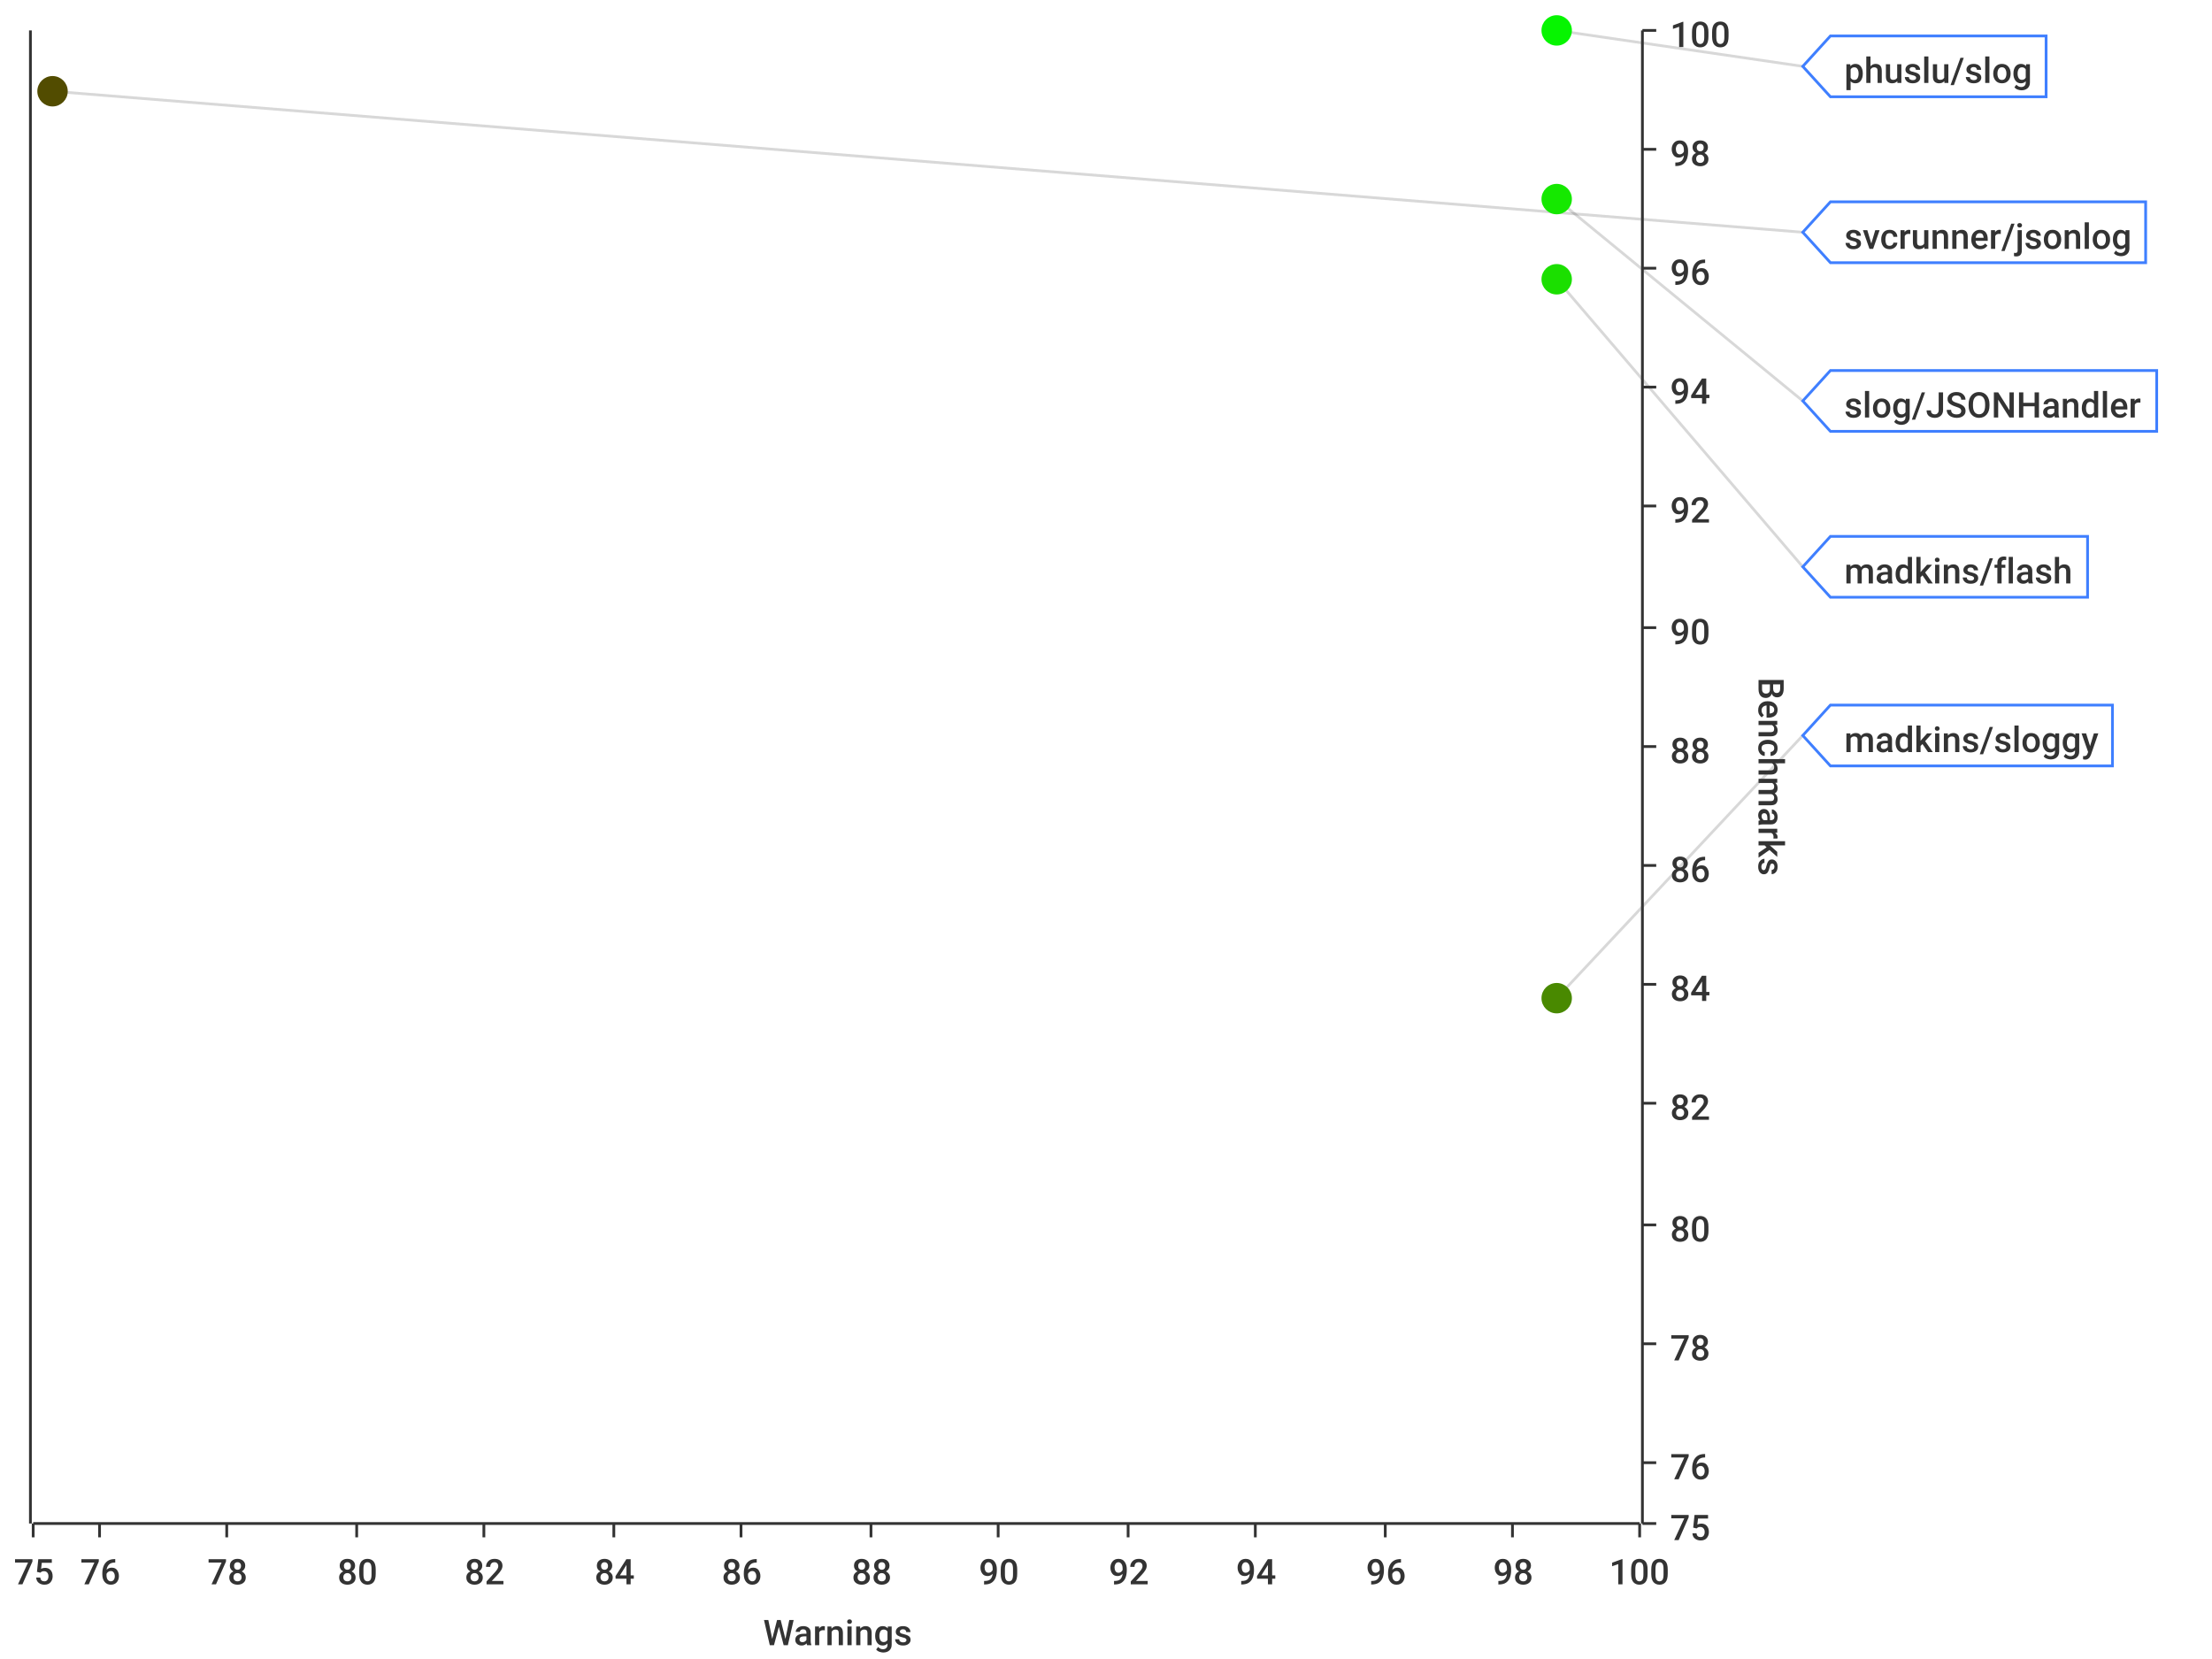
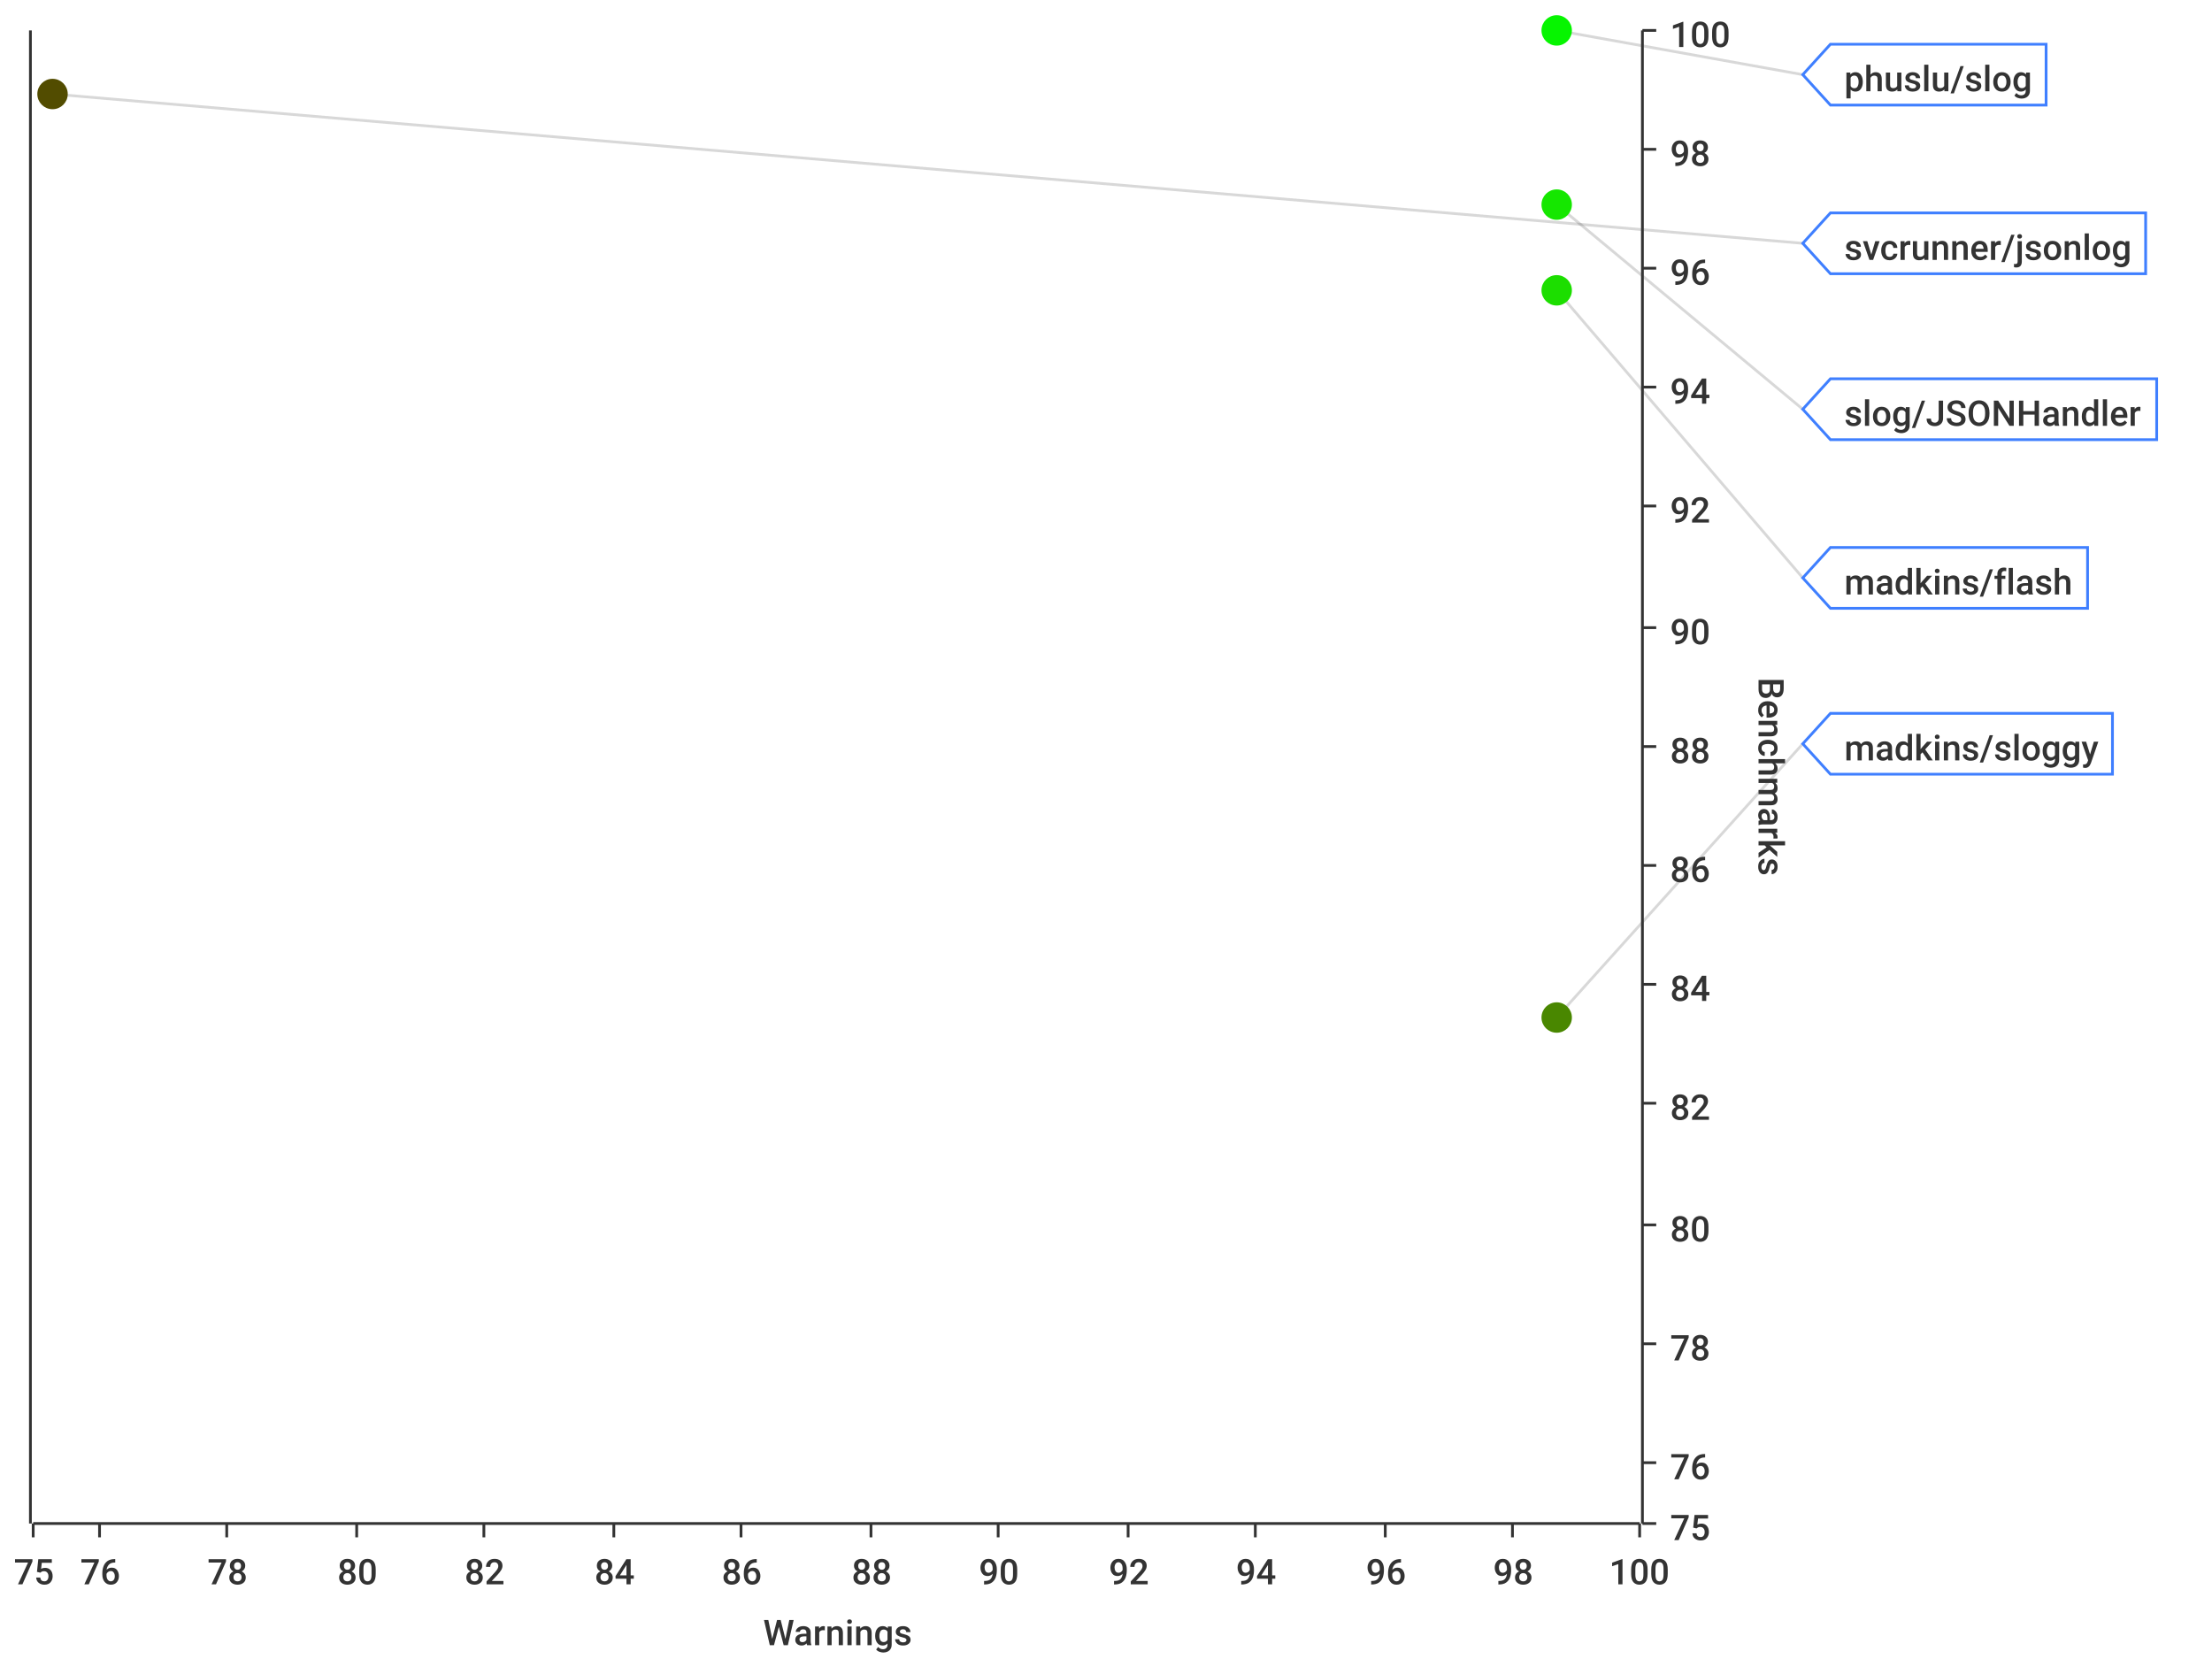
<svg xmlns="http://www.w3.org/2000/svg" width="800" height="600">\n<path d="M 0 0 L 800 0 L 800 600 L 0 600 L 0 0" style="stroke-width:0;stroke:rgba(255,255,255,1.0);fill:rgba(255,255,255,1.0)" />
  <path d="M 12 11 L 593 11 L 593 551 L 12 551 L 12 11" style="stroke-width:0;stroke:rgba(255,255,255,1.0);fill:rgba(255,255,255,1.0)" />
  <path d="M 12 551 L 593 551" style="stroke-width:1;stroke:rgba(51,51,51,1.0);fill:none" />
  <path d="M 12 551 L 12 556" style="stroke-width:1;stroke:rgba(51,51,51,1.0);fill:none" />
  <text x="5" y="573" style="stroke-width:0;stroke:none;fill:rgba(51,51,51,1.0);font-size:12.8px;font-family:'Roboto Medium',sans-serif">75</text>
  <path d="M 36 551 L 36 556" style="stroke-width:1;stroke:rgba(51,51,51,1.0);fill:none" />
  <text x="29" y="573" style="stroke-width:0;stroke:none;fill:rgba(51,51,51,1.0);font-size:12.8px;font-family:'Roboto Medium',sans-serif">76</text>
  <path d="M 82 551 L 82 556" style="stroke-width:1;stroke:rgba(51,51,51,1.0);fill:none" />
  <text x="75" y="573" style="stroke-width:0;stroke:none;fill:rgba(51,51,51,1.0);font-size:12.8px;font-family:'Roboto Medium',sans-serif">78</text>
  <path d="M 129 551 L 129 556" style="stroke-width:1;stroke:rgba(51,51,51,1.0);fill:none" />
  <text x="122" y="573" style="stroke-width:0;stroke:none;fill:rgba(51,51,51,1.0);font-size:12.8px;font-family:'Roboto Medium',sans-serif">80</text>
  <path d="M 175 551 L 175 556" style="stroke-width:1;stroke:rgba(51,51,51,1.0);fill:none" />
  <text x="168" y="573" style="stroke-width:0;stroke:none;fill:rgba(51,51,51,1.0);font-size:12.8px;font-family:'Roboto Medium',sans-serif">82</text>
  <path d="M 222 551 L 222 556" style="stroke-width:1;stroke:rgba(51,51,51,1.0);fill:none" />
  <text x="215" y="573" style="stroke-width:0;stroke:none;fill:rgba(51,51,51,1.0);font-size:12.8px;font-family:'Roboto Medium',sans-serif">84</text>
  <path d="M 268 551 L 268 556" style="stroke-width:1;stroke:rgba(51,51,51,1.0);fill:none" />
  <text x="261" y="573" style="stroke-width:0;stroke:none;fill:rgba(51,51,51,1.0);font-size:12.8px;font-family:'Roboto Medium',sans-serif">86</text>
  <path d="M 315 551 L 315 556" style="stroke-width:1;stroke:rgba(51,51,51,1.0);fill:none" />
  <text x="308" y="573" style="stroke-width:0;stroke:none;fill:rgba(51,51,51,1.0);font-size:12.8px;font-family:'Roboto Medium',sans-serif">88</text>
  <path d="M 361 551 L 361 556" style="stroke-width:1;stroke:rgba(51,51,51,1.0);fill:none" />
  <text x="354" y="573" style="stroke-width:0;stroke:none;fill:rgba(51,51,51,1.0);font-size:12.8px;font-family:'Roboto Medium',sans-serif">90</text>
  <path d="M 408 551 L 408 556" style="stroke-width:1;stroke:rgba(51,51,51,1.0);fill:none" />
  <text x="401" y="573" style="stroke-width:0;stroke:none;fill:rgba(51,51,51,1.0);font-size:12.8px;font-family:'Roboto Medium',sans-serif">92</text>
  <path d="M 454 551 L 454 556" style="stroke-width:1;stroke:rgba(51,51,51,1.0);fill:none" />
  <text x="447" y="573" style="stroke-width:0;stroke:none;fill:rgba(51,51,51,1.0);font-size:12.8px;font-family:'Roboto Medium',sans-serif">94</text>
  <path d="M 501 551 L 501 556" style="stroke-width:1;stroke:rgba(51,51,51,1.0);fill:none" />
  <text x="494" y="573" style="stroke-width:0;stroke:none;fill:rgba(51,51,51,1.0);font-size:12.8px;font-family:'Roboto Medium',sans-serif">96</text>
  <path d="M 547 551 L 547 556" style="stroke-width:1;stroke:rgba(51,51,51,1.0);fill:none" />
  <text x="540" y="573" style="stroke-width:0;stroke:none;fill:rgba(51,51,51,1.0);font-size:12.8px;font-family:'Roboto Medium',sans-serif">98</text>
  <path d="M 593 551 L 593 556" style="stroke-width:1;stroke:rgba(51,51,51,1.0);fill:none" />
  <text x="582" y="573" style="stroke-width:0;stroke:none;fill:rgba(51,51,51,1.0);font-size:12.8px;font-family:'Roboto Medium',sans-serif">100</text>
  <text x="276" y="595" style="stroke-width:0;stroke:none;fill:rgba(51,51,51,1.0);font-size:12.8px;font-family:'Roboto Medium',sans-serif">Warnings</text>
  <path d="M 36 551 L 36 11" style="stroke-width:0;stroke:none;fill:none" />
  <path d="M 82 551 L 82 11" style="stroke-width:0;stroke:none;fill:none" />
  <path d="M 129 551 L 129 11" style="stroke-width:0;stroke:none;fill:none" />
  <path d="M 175 551 L 175 11" style="stroke-width:0;stroke:none;fill:none" />
  <path d="M 222 551 L 222 11" style="stroke-width:0;stroke:none;fill:none" />
  <path d="M 268 551 L 268 11" style="stroke-width:0;stroke:none;fill:none" />
  <path d="M 315 551 L 315 11" style="stroke-width:0;stroke:none;fill:none" />
  <path d="M 361 551 L 361 11" style="stroke-width:0;stroke:none;fill:none" />
  <path d="M 408 551 L 408 11" style="stroke-width:0;stroke:none;fill:none" />
  <path d="M 454 551 L 454 11" style="stroke-width:0;stroke:none;fill:none" />
  <path d="M 501 551 L 501 11" style="stroke-width:0;stroke:none;fill:none" />
  <path d="M 547 551 L 547 11" style="stroke-width:0;stroke:none;fill:none" />
  <path d="M 594 551 L 594 11" style="stroke-width:1;stroke:rgba(51,51,51,1.0);fill:none" />
  <path d="M 594 551 L 599 551" style="stroke-width:1;stroke:rgba(51,51,51,1.0);fill:none" />
  <text x="604" y="557" style="stroke-width:0;stroke:none;fill:rgba(51,51,51,1.0);font-size:12.8px;font-family:'Roboto Medium',sans-serif">75</text>
  <path d="M 594 529 L 599 529" style="stroke-width:1;stroke:rgba(51,51,51,1.0);fill:none" />
  <text x="604" y="535" style="stroke-width:0;stroke:none;fill:rgba(51,51,51,1.0);font-size:12.8px;font-family:'Roboto Medium',sans-serif">76</text>
  <path d="M 594 486 L 599 486" style="stroke-width:1;stroke:rgba(51,51,51,1.0);fill:none" />
  <text x="604" y="492" style="stroke-width:0;stroke:none;fill:rgba(51,51,51,1.0);font-size:12.8px;font-family:'Roboto Medium',sans-serif">78</text>
  <path d="M 594 443 L 599 443" style="stroke-width:1;stroke:rgba(51,51,51,1.0);fill:none" />
  <text x="604" y="449" style="stroke-width:0;stroke:none;fill:rgba(51,51,51,1.0);font-size:12.8px;font-family:'Roboto Medium',sans-serif">80</text>
  <path d="M 594 399 L 599 399" style="stroke-width:1;stroke:rgba(51,51,51,1.0);fill:none" />
  <text x="604" y="405" style="stroke-width:0;stroke:none;fill:rgba(51,51,51,1.0);font-size:12.8px;font-family:'Roboto Medium',sans-serif">82</text>
  <path d="M 594 356 L 599 356" style="stroke-width:1;stroke:rgba(51,51,51,1.0);fill:none" />
  <text x="604" y="362" style="stroke-width:0;stroke:none;fill:rgba(51,51,51,1.0);font-size:12.8px;font-family:'Roboto Medium',sans-serif">84</text>
  <path d="M 594 313 L 599 313" style="stroke-width:1;stroke:rgba(51,51,51,1.0);fill:none" />
  <text x="604" y="319" style="stroke-width:0;stroke:none;fill:rgba(51,51,51,1.0);font-size:12.8px;font-family:'Roboto Medium',sans-serif">86</text>
  <path d="M 594 270 L 599 270" style="stroke-width:1;stroke:rgba(51,51,51,1.0);fill:none" />
  <text x="604" y="276" style="stroke-width:0;stroke:none;fill:rgba(51,51,51,1.0);font-size:12.8px;font-family:'Roboto Medium',sans-serif">88</text>
  <path d="M 594 227 L 599 227" style="stroke-width:1;stroke:rgba(51,51,51,1.0);fill:none" />
  <text x="604" y="233" style="stroke-width:0;stroke:none;fill:rgba(51,51,51,1.0);font-size:12.8px;font-family:'Roboto Medium',sans-serif">90</text>
  <path d="M 594 183 L 599 183" style="stroke-width:1;stroke:rgba(51,51,51,1.0);fill:none" />
  <text x="604" y="189" style="stroke-width:0;stroke:none;fill:rgba(51,51,51,1.0);font-size:12.8px;font-family:'Roboto Medium',sans-serif">92</text>
  <path d="M 594 140 L 599 140" style="stroke-width:1;stroke:rgba(51,51,51,1.0);fill:none" />
  <text x="604" y="146" style="stroke-width:0;stroke:none;fill:rgba(51,51,51,1.0);font-size:12.8px;font-family:'Roboto Medium',sans-serif">94</text>
  <path d="M 594 97 L 599 97" style="stroke-width:1;stroke:rgba(51,51,51,1.0);fill:none" />
  <text x="604" y="103" style="stroke-width:0;stroke:none;fill:rgba(51,51,51,1.0);font-size:12.8px;font-family:'Roboto Medium',sans-serif">96</text>
  <path d="M 594 54 L 599 54" style="stroke-width:1;stroke:rgba(51,51,51,1.0);fill:none" />
  <text x="604" y="60" style="stroke-width:0;stroke:none;fill:rgba(51,51,51,1.0);font-size:12.8px;font-family:'Roboto Medium',sans-serif">98</text>
  <path d="M 594 11 L 599 11" style="stroke-width:1;stroke:rgba(51,51,51,1.0);fill:none" />
  <text x="604" y="17" style="stroke-width:0;stroke:none;fill:rgba(51,51,51,1.0);font-size:12.8px;font-family:'Roboto Medium',sans-serif">100</text>
  <text x="636" y="245" style="stroke-width:0;stroke:none;fill:rgba(51,51,51,1.0);font-size:12.8px;font-family:'Roboto Medium',sans-serif" transform="rotate(90.00,636,245)">Benchmarks</text>
  <path d="M 12 2171 L 593 2171" style="stroke-width:0;stroke:none;fill:none" />
  <path d="M 12 529 L 593 529" style="stroke-width:0;stroke:none;fill:none" />
  <path d="M 12 486 L 593 486" style="stroke-width:0;stroke:none;fill:none" />
  <path d="M 12 443 L 593 443" style="stroke-width:0;stroke:none;fill:none" />
  <path d="M 12 399 L 593 399" style="stroke-width:0;stroke:none;fill:none" />
  <path d="M 12 356 L 593 356" style="stroke-width:0;stroke:none;fill:none" />
  <path d="M 12 313 L 593 313" style="stroke-width:0;stroke:none;fill:none" />
  <path d="M 12 270 L 593 270" style="stroke-width:0;stroke:none;fill:none" />
  <path d="M 12 227 L 593 227" style="stroke-width:0;stroke:none;fill:none" />
  <path d="M 12 183 L 593 183" style="stroke-width:0;stroke:none;fill:none" />
  <path d="M 12 140 L 593 140" style="stroke-width:0;stroke:none;fill:none" />
  <path d="M 12 97 L 593 97" style="stroke-width:0;stroke:none;fill:none" />
  <path d="M 12 54 L 593 54" style="stroke-width:0;stroke:none;fill:none" />
  <path d="M 11 551 L 11 11" style="stroke-width:1;stroke:rgba(51,51,51,1.0);fill:none" />
  <path d="M 11 -9223372036854775257 L 6 -9223372036854775257" style="stroke-width:1;stroke:rgba(51,51,51,1.0);fill:none" />
  <text x="-25" y="-9223372036854775251" style="stroke-width:0;stroke:none;fill:rgba(51,51,51,1.0);font-size:12.8px;font-family:'Roboto Medium',sans-serif">0.00</text>
  <path d="M 11 -9223372036854775257 L 6 -9223372036854775257" style="stroke-width:1;stroke:rgba(51,51,51,1.0);fill:none" />
  <text x="-25" y="-9223372036854775251" style="stroke-width:0;stroke:none;fill:rgba(51,51,51,1.0);font-size:12.8px;font-family:'Roboto Medium',sans-serif">0.00</text>
  <path d="M 11 -9223372036854775257 L 6 -9223372036854775257" style="stroke-width:1;stroke:rgba(51,51,51,1.0);fill:none" />
  <text x="-25" y="-9223372036854775251" style="stroke-width:0;stroke:none;fill:rgba(51,51,51,1.0);font-size:12.8px;font-family:'Roboto Medium',sans-serif">0.00</text>
  <path d="M 11 -9223372036854775257 L 6 -9223372036854775257" style="stroke-width:1;stroke:rgba(51,51,51,1.0);fill:none" />
  <text x="-25" y="-9223372036854775251" style="stroke-width:0;stroke:none;fill:rgba(51,51,51,1.0);font-size:12.8px;font-family:'Roboto Medium',sans-serif">0.00</text>
  <path d="M 11 -9223372036854775257 L 6 -9223372036854775257" style="stroke-width:1;stroke:rgba(51,51,51,1.0);fill:none" />
  <text x="-25" y="-9223372036854775251" style="stroke-width:0;stroke:none;fill:rgba(51,51,51,1.0);font-size:12.8px;font-family:'Roboto Medium',sans-serif">0.00</text>
  <path d="M 11 -9223372036854775257 L 6 -9223372036854775257" style="stroke-width:1;stroke:rgba(51,51,51,1.0);fill:none" />
  <text x="-25" y="-9223372036854775251" style="stroke-width:0;stroke:none;fill:rgba(51,51,51,1.0);font-size:12.8px;font-family:'Roboto Medium',sans-serif">0.00</text>
  <path d="M 11 -9223372036854775257 L 6 -9223372036854775257" style="stroke-width:1;stroke:rgba(51,51,51,1.0);fill:none" />
  <text x="-25" y="-9223372036854775251" style="stroke-width:0;stroke:none;fill:rgba(51,51,51,1.0);font-size:12.8px;font-family:'Roboto Medium',sans-serif">0.00</text>
  <path d="M 11 -9223372036854775257 L 6 -9223372036854775257" style="stroke-width:1;stroke:rgba(51,51,51,1.0);fill:none" />
  <text x="-25" y="-9223372036854775251" style="stroke-width:0;stroke:none;fill:rgba(51,51,51,1.0);font-size:12.8px;font-family:'Roboto Medium',sans-serif">0.00</text>
  <path d="M 11 -9223372036854775257 L 6 -9223372036854775257" style="stroke-width:1;stroke:rgba(51,51,51,1.0);fill:none" />
  <text x="-25" y="-9223372036854775251" style="stroke-width:0;stroke:none;fill:rgba(51,51,51,1.0);font-size:12.8px;font-family:'Roboto Medium',sans-serif">0.00</text>
  <path d="M 11 -9223372036854775257 L 6 -9223372036854775257" style="stroke-width:1;stroke:rgba(51,51,51,1.0);fill:none" />
  <text x="-25" y="-9223372036854775251" style="stroke-width:0;stroke:none;fill:rgba(51,51,51,1.0);font-size:12.8px;font-family:'Roboto Medium',sans-serif">0.00</text>
  <path d="M 11 -9223372036854775257 L 6 -9223372036854775257" style="stroke-width:1;stroke:rgba(51,51,51,1.0);fill:none" />
  <text x="-25" y="-9223372036854775251" style="stroke-width:0;stroke:none;fill:rgba(51,51,51,1.0);font-size:12.8px;font-family:'Roboto Medium',sans-serif">0.00</text>
  <path d="M 11 -9223372036854775257 L 6 -9223372036854775257" style="stroke-width:1;stroke:rgba(51,51,51,1.0);fill:none" />
  <text x="-25" y="-9223372036854775251" style="stroke-width:0;stroke:none;fill:rgba(51,51,51,1.0);font-size:12.8px;font-family:'Roboto Medium',sans-serif">0.00</text>
  <path d="M 11 -9223372036854775257 L 6 -9223372036854775257" style="stroke-width:1;stroke:rgba(51,51,51,1.0);fill:none" />
  <text x="-25" y="-9223372036854775251" style="stroke-width:0;stroke:none;fill:rgba(51,51,51,1.0);font-size:12.8px;font-family:'Roboto Medium',sans-serif">0.00</text>
  <path d="M 11 -9223372036854775257 L 6 -9223372036854775257" style="stroke-width:1;stroke:rgba(51,51,51,1.0);fill:none" />
  <text x="-25" y="-9223372036854775251" style="stroke-width:0;stroke:none;fill:rgba(51,51,51,1.0);font-size:12.8px;font-family:'Roboto Medium',sans-serif">0.00</text>
  <path d="M 11 -9223372036854775257 L 6 -9223372036854775257" style="stroke-width:1;stroke:rgba(51,51,51,1.0);fill:none" />
  <text x="-25" y="-9223372036854775251" style="stroke-width:0;stroke:none;fill:rgba(51,51,51,1.0);font-size:12.8px;font-family:'Roboto Medium',sans-serif">0.00</text>
  <path d="M 12 -9223372036854775257 L 593 -9223372036854775257" style="stroke-width:0;stroke:none;fill:none" />
  <path d="M 12 -9223372036854775257 L 593 -9223372036854775257" style="stroke-width:0;stroke:none;fill:none" />
  <path d="M 12 -9223372036854775257 L 593 -9223372036854775257" style="stroke-width:0;stroke:none;fill:none" />
  <path d="M 12 -9223372036854775257 L 593 -9223372036854775257" style="stroke-width:0;stroke:none;fill:none" />
  <path d="M 12 -9223372036854775257 L 593 -9223372036854775257" style="stroke-width:0;stroke:none;fill:none" />
  <path d="M 12 -9223372036854775257 L 593 -9223372036854775257" style="stroke-width:0;stroke:none;fill:none" />
  <path d="M 12 -9223372036854775257 L 593 -9223372036854775257" style="stroke-width:0;stroke:none;fill:none" />
  <path d="M 12 -9223372036854775257 L 593 -9223372036854775257" style="stroke-width:0;stroke:none;fill:none" />
  <path d="M 12 -9223372036854775257 L 593 -9223372036854775257" style="stroke-width:0;stroke:none;fill:none" />
  <path d="M 12 -9223372036854775257 L 593 -9223372036854775257" style="stroke-width:0;stroke:none;fill:none" />
  <path d="M 12 -9223372036854775257 L 593 -9223372036854775257" style="stroke-width:0;stroke:none;fill:none" />
  <path d="M 12 -9223372036854775257 L 593 -9223372036854775257" style="stroke-width:0;stroke:none;fill:none" />
  <path d="M 12 -9223372036854775257 L 593 -9223372036854775257" style="stroke-width:0;stroke:none;fill:none" />
  <path d="M 12 -9223372036854775257 L 593 -9223372036854775257" style="stroke-width:0;stroke:none;fill:none" />
-   <path d="M 563 11 L 652 24" style="stroke-width:1;stroke:rgba(63,63,63,0.2);fill:none" />
-   <path d="M 19 33 L 652 84" style="stroke-width:1;stroke:rgba(63,63,63,0.2);fill:none" />
-   <path d="M 563 72 L 652 145" style="stroke-width:1;stroke:rgba(63,63,63,0.2);fill:none" />
-   <path d="M 563 101 L 652 205" style="stroke-width:1;stroke:rgba(63,63,63,0.2);fill:none" />
-   <path d="M 563 361 L 652 266" style="stroke-width:1;stroke:rgba(63,63,63,0.2);fill:none" />
+   <path d="M 563 11 L 652 27" style="stroke-width:1;stroke:rgba(63,63,63,0.2);fill:none" />
+   <path d="M 19 34 L 652 88" style="stroke-width:1;stroke:rgba(63,63,63,0.2);fill:none" />
+   <path d="M 563 74 L 652 148" style="stroke-width:1;stroke:rgba(63,63,63,0.2);fill:none" />
+   <path d="M 563 105 L 652 209" style="stroke-width:1;stroke:rgba(63,63,63,0.2);fill:none" />
+   <path d="M 563 368 L 652 269" style="stroke-width:1;stroke:rgba(63,63,63,0.2);fill:none" />
  <circle cx="563" cy="11" r="5" style="stroke-width:1;stroke:rgba(6,245,0,1.0);fill:rgba(6,245,0,1.0)" />
  <path d="" style="stroke-width:1;stroke:rgba(6,245,0,1.0);fill:rgba(6,245,0,1.0)" />
-   <circle cx="19" cy="33" r="5" style="stroke-width:1;stroke:rgba(82,76,0,1.0);fill:rgba(82,76,0,1.0)" />
+   <circle cx="19" cy="34" r="5" style="stroke-width:1;stroke:rgba(82,76,0,1.0);fill:rgba(82,76,0,1.0)" />
  <path d="" style="stroke-width:1;stroke:rgba(82,76,0,1.0);fill:rgba(82,76,0,1.0)" />
-   <circle cx="563" cy="72" r="5" style="stroke-width:1;stroke:rgba(21,232,0,1.0);fill:rgba(21,232,0,1.0)" />
-   <path d="" style="stroke-width:1;stroke:rgba(21,232,0,1.0);fill:rgba(21,232,0,1.0)" />
-   <circle cx="563" cy="101" r="5" style="stroke-width:1;stroke:rgba(27,223,0,1.0);fill:rgba(27,223,0,1.0)" />
-   <path d="" style="stroke-width:1;stroke:rgba(27,223,0,1.0);fill:rgba(27,223,0,1.0)" />
-   <circle cx="563" cy="361" r="5" style="stroke-width:1;stroke:rgba(73,137,0,1.0);fill:rgba(73,137,0,1.0)" />
-   <path d="" style="stroke-width:1;stroke:rgba(73,137,0,1.0);fill:rgba(73,137,0,1.0)" />
-   <path d="M 652 24 L 662 13 L 740 13 L 740 35 L 662 35 L 652 24 Z" style="stroke-width:1;stroke:rgba(63,127,255,1.0);fill:rgba(255,255,255,1.0)" />
-   <text x="667" y="30" style="stroke-width:0;stroke:none;fill:rgba(51,51,51,1.0);font-size:12.8px;font-family:'Roboto Medium',sans-serif">phuslu/slog</text>
-   <path d="M 652 84 L 662 73 L 776 73 L 776 95 L 662 95 L 652 84 Z" style="stroke-width:1;stroke:rgba(63,127,255,1.0);fill:rgba(255,255,255,1.0)" />
-   <text x="667" y="90" style="stroke-width:0;stroke:none;fill:rgba(51,51,51,1.0);font-size:12.8px;font-family:'Roboto Medium',sans-serif">svcrunner/jsonlog</text>
-   <path d="M 652 145 L 662 134 L 780 134 L 780 156 L 662 156 L 652 145 Z" style="stroke-width:1;stroke:rgba(63,127,255,1.0);fill:rgba(255,255,255,1.0)" />
-   <text x="667" y="151" style="stroke-width:0;stroke:none;fill:rgba(51,51,51,1.0);font-size:12.8px;font-family:'Roboto Medium',sans-serif">slog/JSONHandler</text>
-   <path d="M 652 205 L 662 194 L 755 194 L 755 216 L 662 216 L 652 205 Z" style="stroke-width:1;stroke:rgba(63,127,255,1.0);fill:rgba(255,255,255,1.0)" />
-   <text x="667" y="211" style="stroke-width:0;stroke:none;fill:rgba(51,51,51,1.0);font-size:12.8px;font-family:'Roboto Medium',sans-serif">madkins/flash</text>
-   <path d="M 652 266 L 662 255 L 764 255 L 764 277 L 662 277 L 652 266 Z" style="stroke-width:1;stroke:rgba(63,127,255,1.0);fill:rgba(255,255,255,1.0)" />
-   <text x="667" y="272" style="stroke-width:0;stroke:none;fill:rgba(51,51,51,1.0);font-size:12.8px;font-family:'Roboto Medium',sans-serif">madkins/sloggy</text>
+   <circle cx="563" cy="74" r="5" style="stroke-width:1;stroke:rgba(21,231,0,1.0);fill:rgba(21,231,0,1.0)" />
+   <path d="" style="stroke-width:1;stroke:rgba(21,231,0,1.0);fill:rgba(21,231,0,1.0)" />
+   <circle cx="563" cy="105" r="5" style="stroke-width:1;stroke:rgba(28,222,0,1.0);fill:rgba(28,222,0,1.0)" />
+   <path d="" style="stroke-width:1;stroke:rgba(28,222,0,1.0);fill:rgba(28,222,0,1.0)" />
+   <circle cx="563" cy="368" r="5" style="stroke-width:1;stroke:rgba(73,135,0,1.0);fill:rgba(73,135,0,1.0)" />
+   <path d="" style="stroke-width:1;stroke:rgba(73,135,0,1.0);fill:rgba(73,135,0,1.0)" />
+   <path d="M 652 27 L 662 16 L 740 16 L 740 38 L 662 38 L 652 27 Z" style="stroke-width:1;stroke:rgba(63,127,255,1.0);fill:rgba(255,255,255,1.0)" />
+   <text x="667" y="33" style="stroke-width:0;stroke:none;fill:rgba(51,51,51,1.0);font-size:12.8px;font-family:'Roboto Medium',sans-serif">phuslu/slog</text>
+   <path d="M 652 88 L 662 77 L 776 77 L 776 99 L 662 99 L 652 88 Z" style="stroke-width:1;stroke:rgba(63,127,255,1.0);fill:rgba(255,255,255,1.0)" />
+   <text x="667" y="94" style="stroke-width:0;stroke:none;fill:rgba(51,51,51,1.0);font-size:12.8px;font-family:'Roboto Medium',sans-serif">svcrunner/jsonlog</text>
+   <path d="M 652 148 L 662 137 L 780 137 L 780 159 L 662 159 L 652 148 Z" style="stroke-width:1;stroke:rgba(63,127,255,1.0);fill:rgba(255,255,255,1.0)" />
+   <text x="667" y="154" style="stroke-width:0;stroke:none;fill:rgba(51,51,51,1.0);font-size:12.8px;font-family:'Roboto Medium',sans-serif">slog/JSONHandler</text>
+   <path d="M 652 209 L 662 198 L 755 198 L 755 220 L 662 220 L 652 209 Z" style="stroke-width:1;stroke:rgba(63,127,255,1.0);fill:rgba(255,255,255,1.0)" />
+   <text x="667" y="215" style="stroke-width:0;stroke:none;fill:rgba(51,51,51,1.0);font-size:12.8px;font-family:'Roboto Medium',sans-serif">madkins/flash</text>
+   <path d="M 652 269 L 662 258 L 764 258 L 764 280 L 662 280 L 652 269 Z" style="stroke-width:1;stroke:rgba(63,127,255,1.0);fill:rgba(255,255,255,1.0)" />
+   <text x="667" y="275" style="stroke-width:0;stroke:none;fill:rgba(51,51,51,1.0);font-size:12.8px;font-family:'Roboto Medium',sans-serif">madkins/sloggy</text>
</svg>
